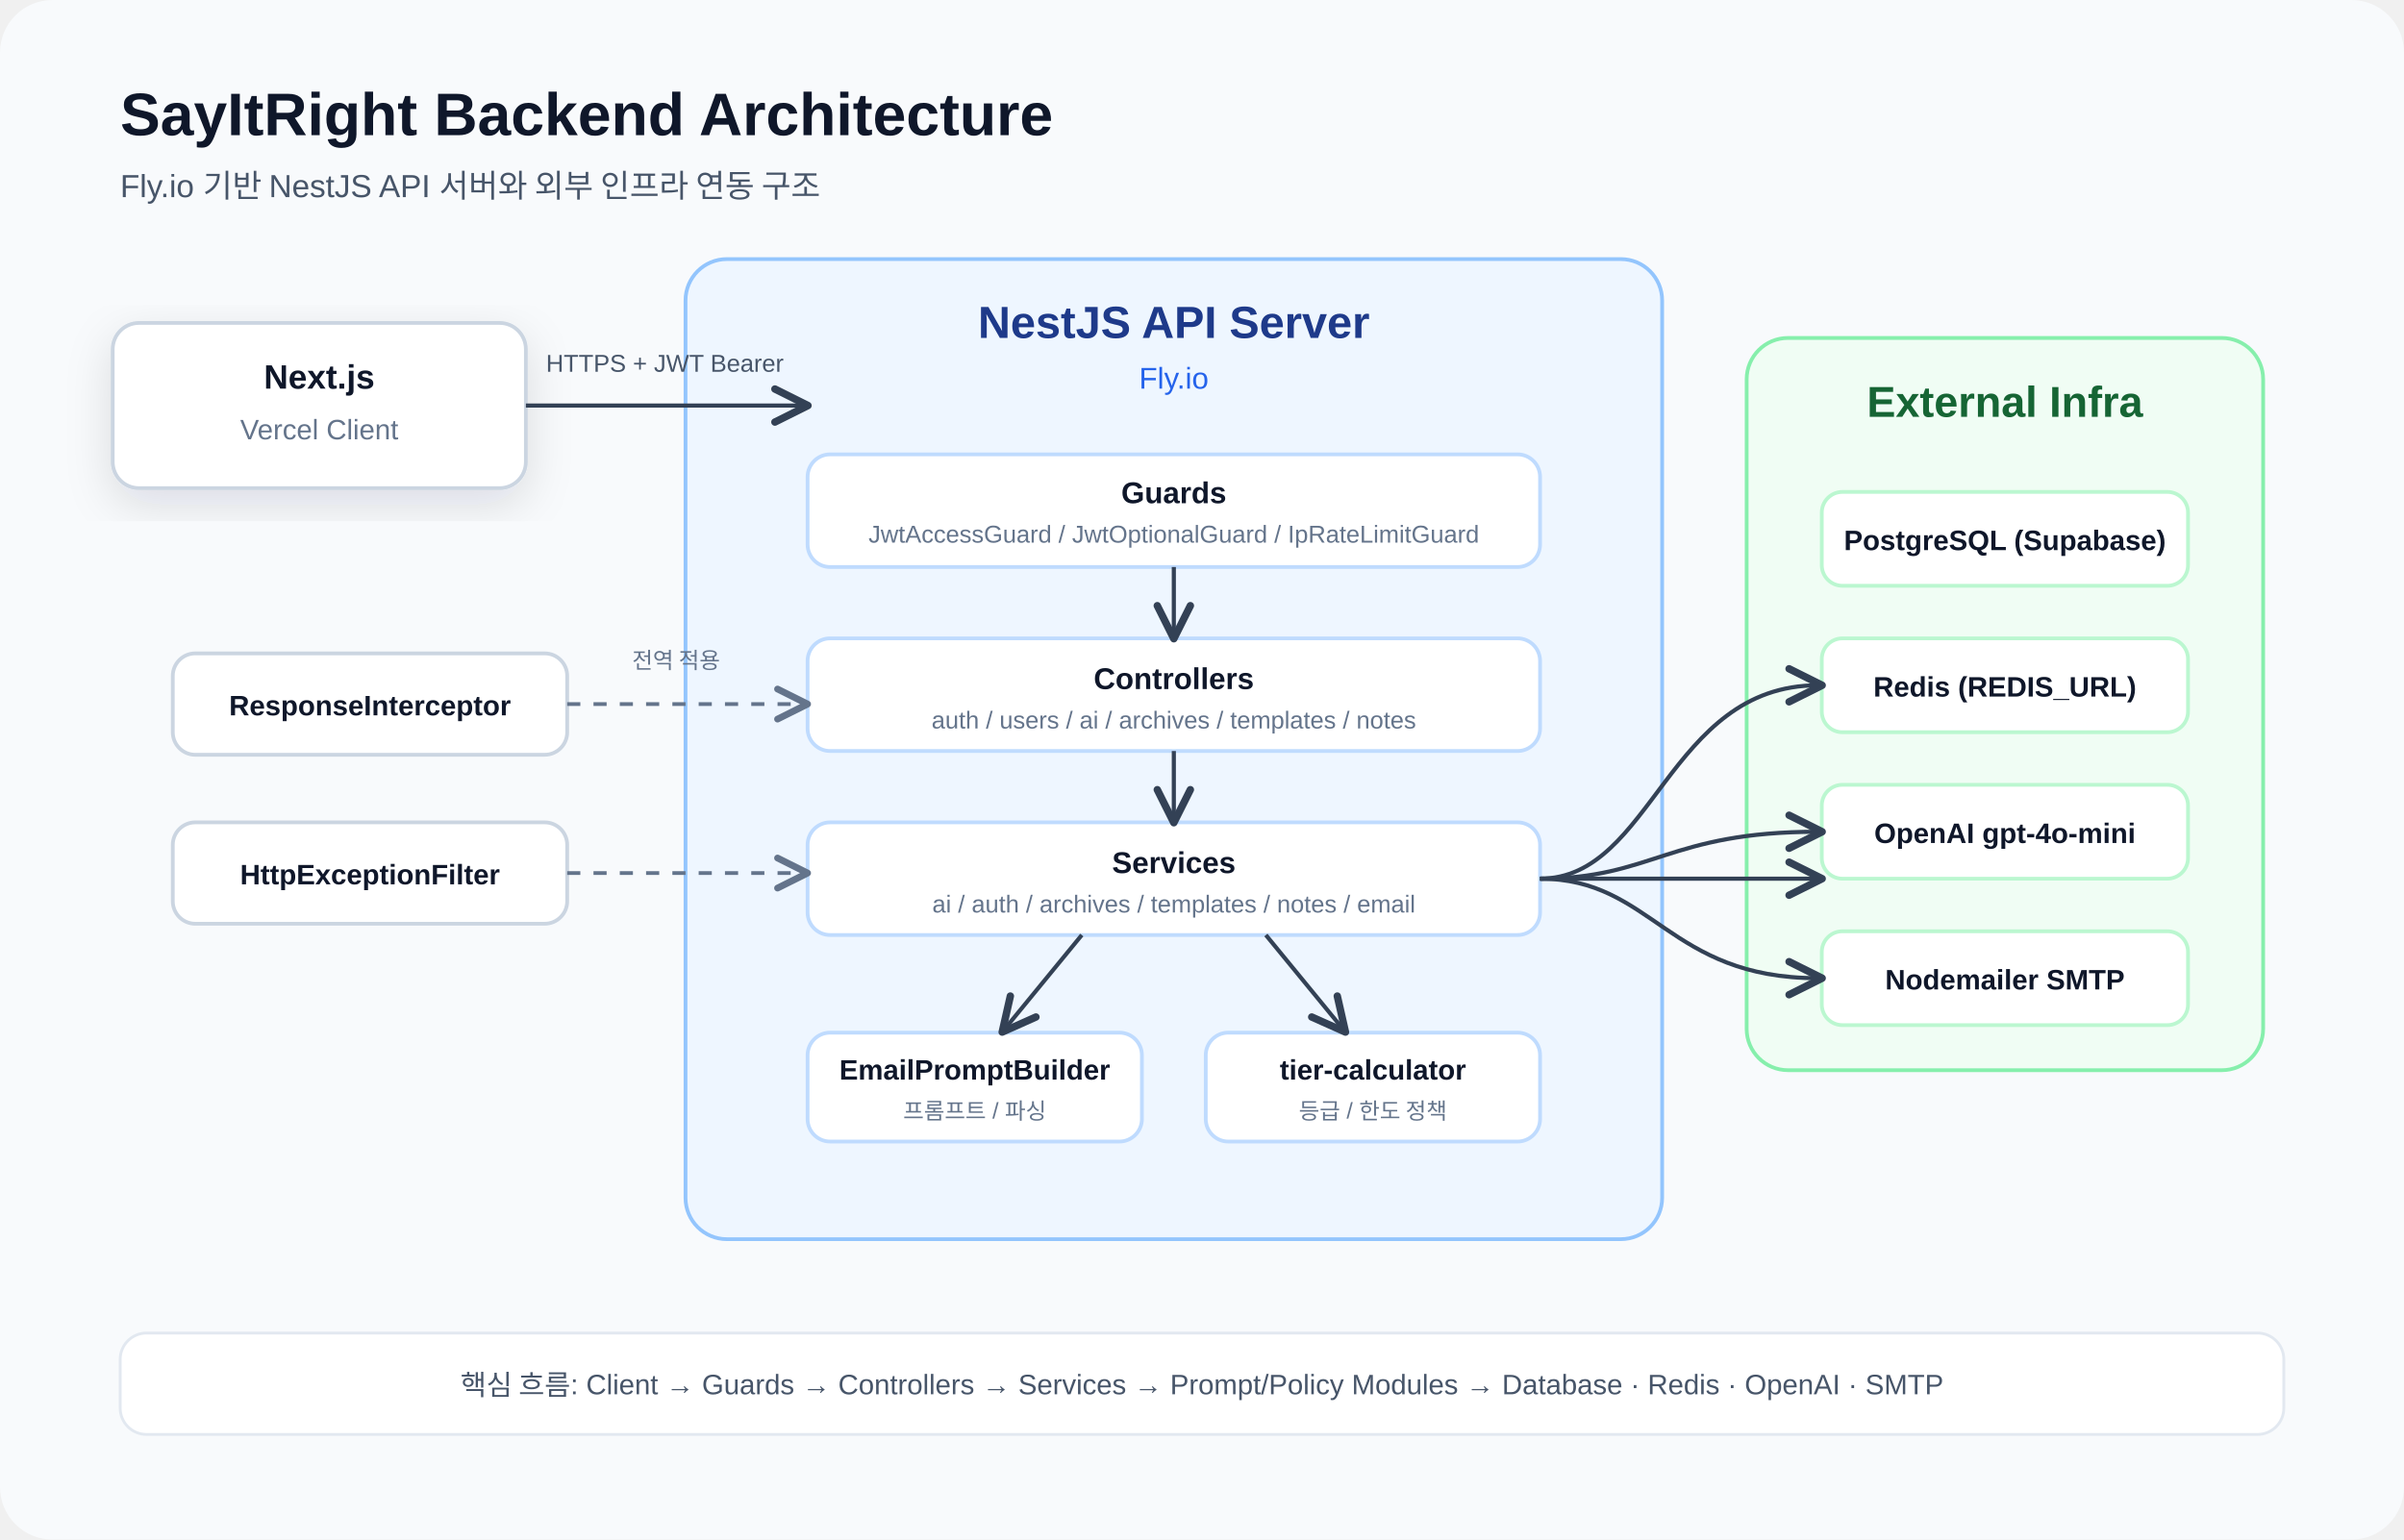
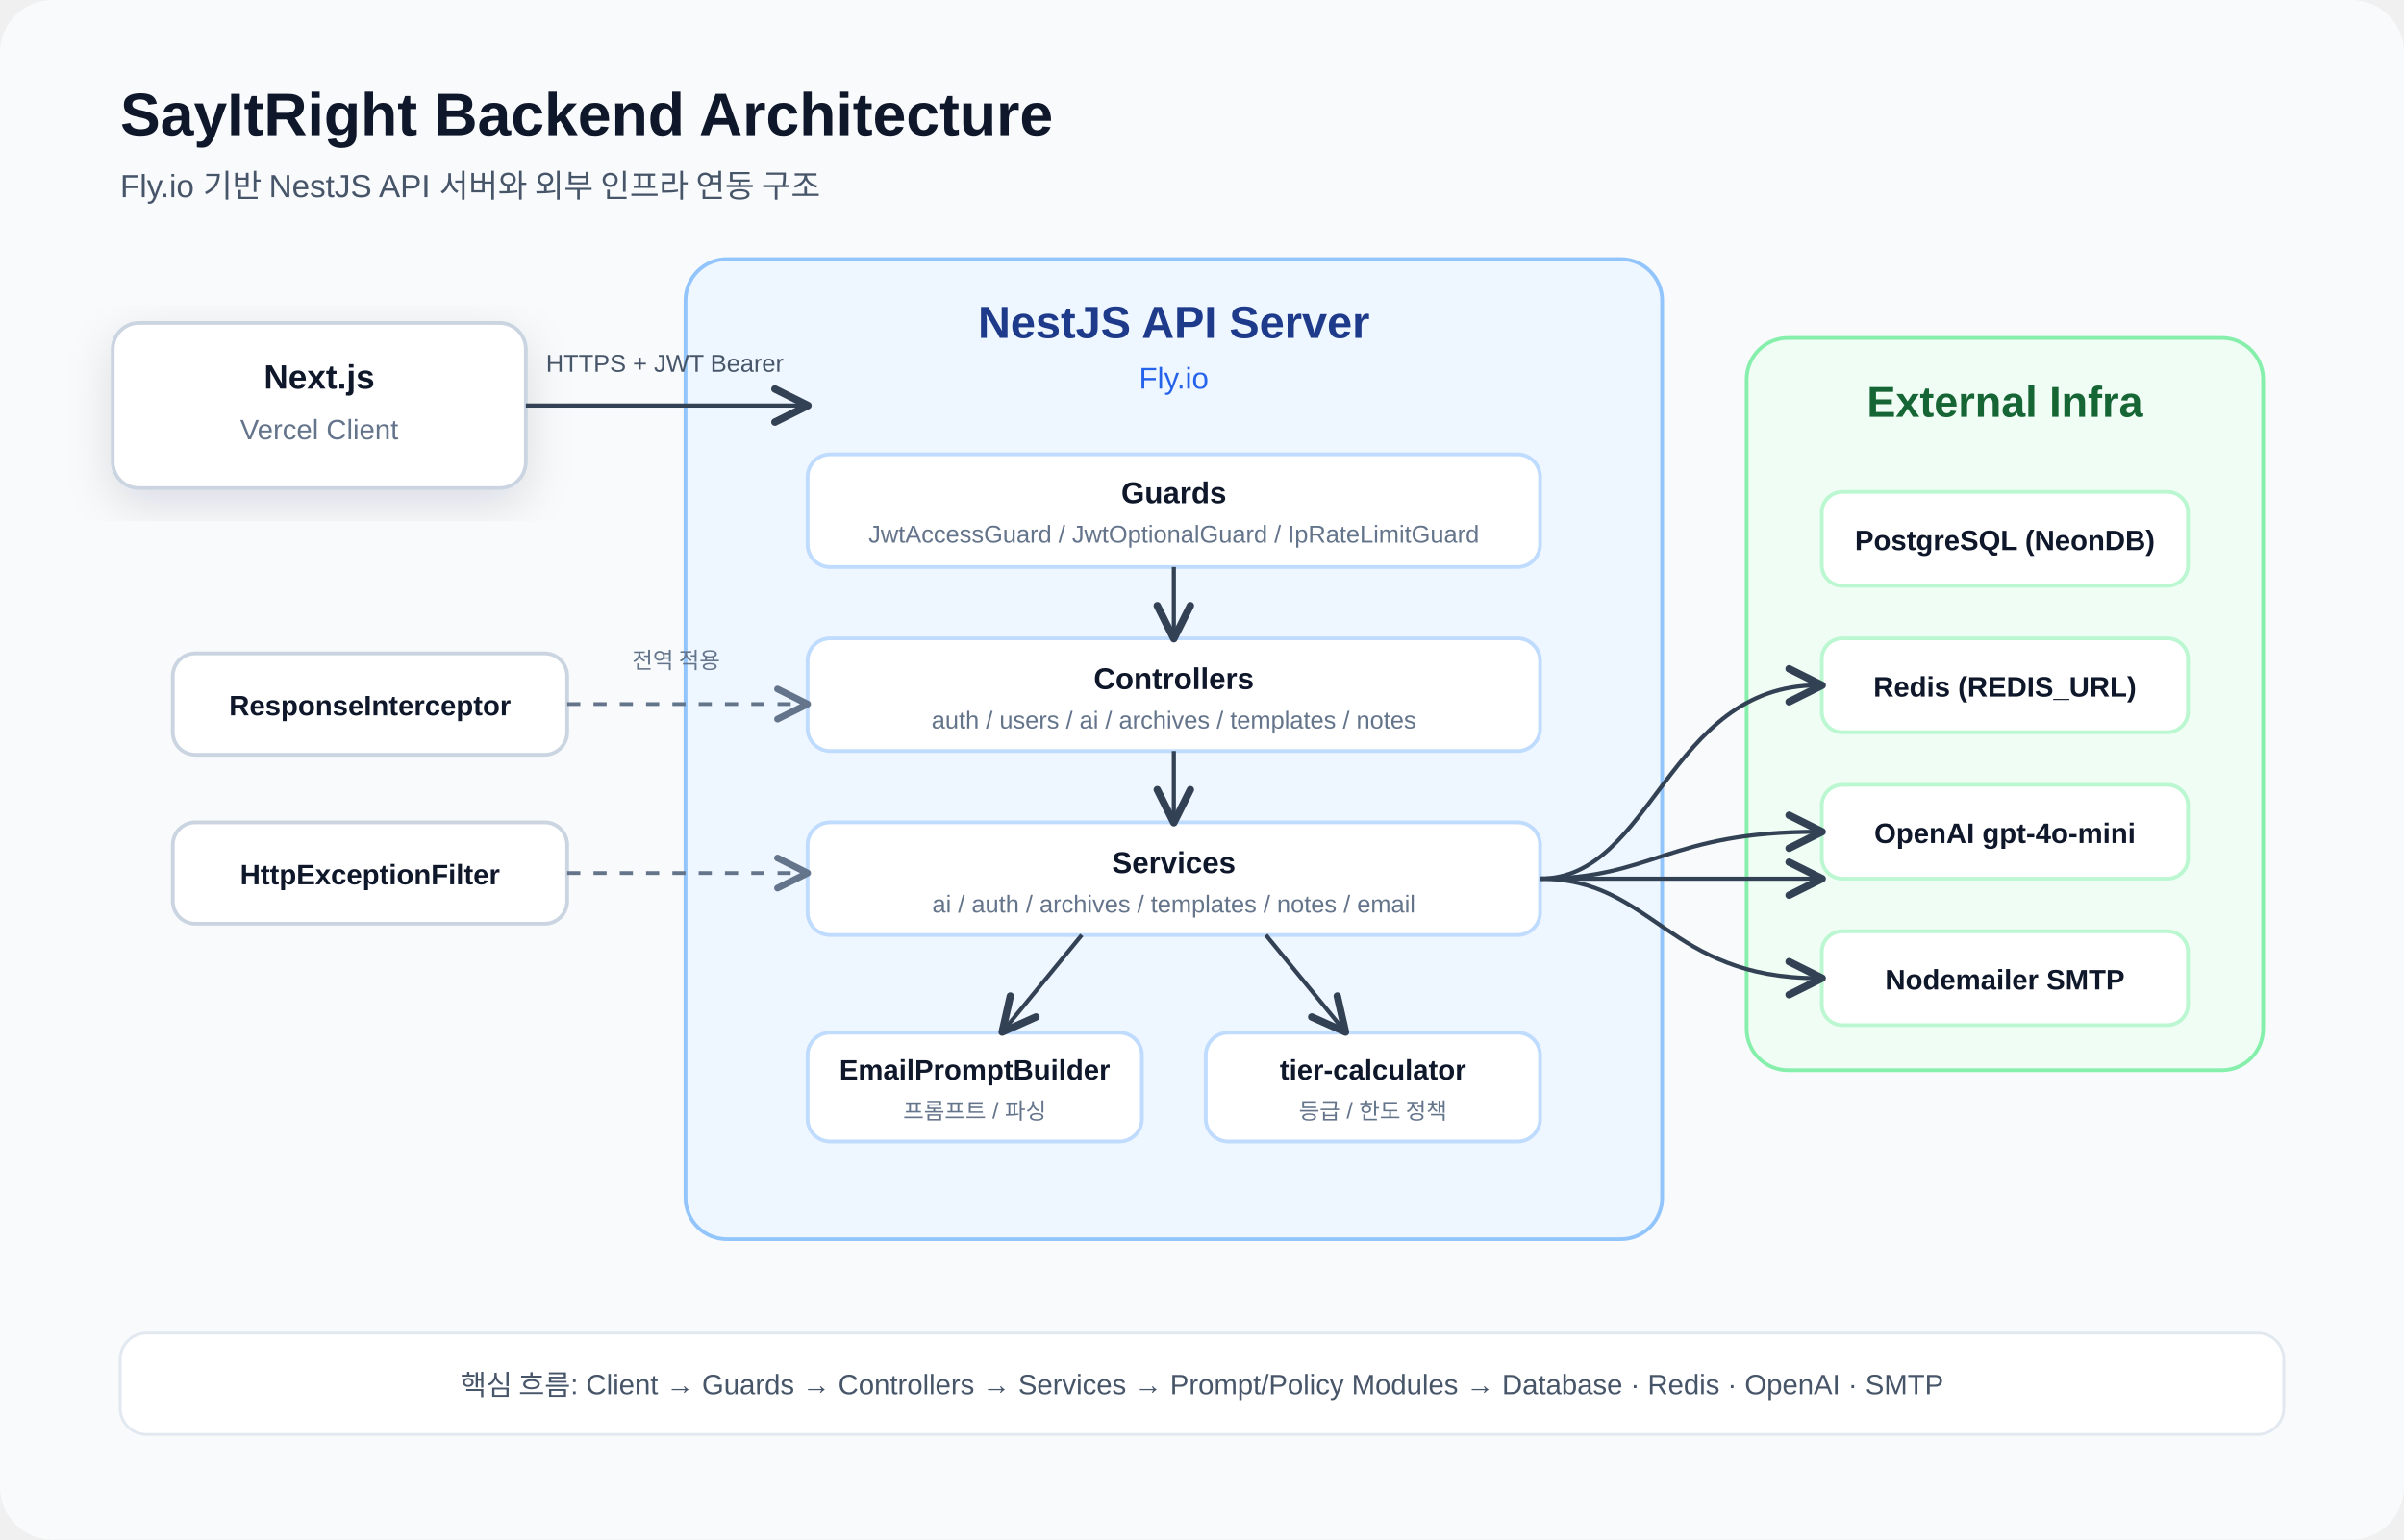
<svg xmlns="http://www.w3.org/2000/svg" width="1280" height="820" viewBox="0 0 1280 820" fill="none">
  <defs>
    <marker id="arrow" markerWidth="10" markerHeight="10" refX="8" refY="5" orient="auto" markerUnits="strokeWidth">
      <path d="M1 1L9 5L1 9" fill="none" stroke="#334155" stroke-width="1.8" stroke-linecap="round" stroke-linejoin="round" />
    </marker>
    <marker id="arrow-dashed" markerWidth="10" markerHeight="10" refX="8" refY="5" orient="auto" markerUnits="strokeWidth">
      <path d="M1 1L9 5L1 9" fill="none" stroke="#64748B" stroke-width="1.8" stroke-linecap="round" stroke-linejoin="round" />
    </marker>
    <filter id="shadow" x="-20%" y="-20%" width="140%" height="140%">
      <feDropShadow dx="0" dy="8" stdDeviation="12" flood-color="#0F172A" flood-opacity="0.12" />
    </filter>
  </defs>
  <rect width="1280" height="820" rx="28" fill="#F8FAFC" />
  <text x="64" y="72" fill="#0F172A" font-family="Arial, Apple SD Gothic Neo, sans-serif" font-size="32" font-weight="700">SayItRight Backend Architecture</text>
  <text x="64" y="105" fill="#475569" font-family="Arial, Apple SD Gothic Neo, sans-serif" font-size="17">Fly.io 기반 NestJS API 서버와 외부 인프라 연동 구조</text>
  <rect x="60" y="172" width="220" height="88" rx="14" fill="#FFFFFF" stroke="#CBD5E1" stroke-width="2" filter="url(#shadow)" />
  <text x="170" y="207" fill="#0F172A" font-family="Arial, Apple SD Gothic Neo, sans-serif" font-size="18" font-weight="700" text-anchor="middle">Next.js</text>
  <text x="170" y="234" fill="#64748B" font-family="Arial, Apple SD Gothic Neo, sans-serif" font-size="15" text-anchor="middle">Vercel Client</text>
  <rect x="365" y="138" width="520" height="522" rx="22" fill="#EEF6FF" stroke="#93C5FD" stroke-width="2" />
  <text x="625" y="180" fill="#1E3A8A" font-family="Arial, Apple SD Gothic Neo, sans-serif" font-size="24" font-weight="700" text-anchor="middle">NestJS API Server</text>
  <text x="625" y="207" fill="#2563EB" font-family="Arial, Apple SD Gothic Neo, sans-serif" font-size="16" text-anchor="middle">Fly.io</text>
  <rect x="430" y="242" width="390" height="60" rx="12" fill="#FFFFFF" stroke="#BFDBFE" stroke-width="2" />
  <text x="625" y="268" fill="#0F172A" font-family="Arial, Apple SD Gothic Neo, sans-serif" font-size="16" font-weight="700" text-anchor="middle">Guards</text>
  <text x="625" y="289" fill="#64748B" font-family="Arial, Apple SD Gothic Neo, sans-serif" font-size="13" text-anchor="middle">JwtAccessGuard / JwtOptionalGuard / IpRateLimitGuard</text>
  <rect x="430" y="340" width="390" height="60" rx="12" fill="#FFFFFF" stroke="#BFDBFE" stroke-width="2" />
  <text x="625" y="367" fill="#0F172A" font-family="Arial, Apple SD Gothic Neo, sans-serif" font-size="16" font-weight="700" text-anchor="middle">Controllers</text>
  <text x="625" y="388" fill="#64748B" font-family="Arial, Apple SD Gothic Neo, sans-serif" font-size="13" text-anchor="middle">auth / users / ai / archives / templates / notes</text>
  <rect x="430" y="438" width="390" height="60" rx="12" fill="#FFFFFF" stroke="#BFDBFE" stroke-width="2" />
  <text x="625" y="465" fill="#0F172A" font-family="Arial, Apple SD Gothic Neo, sans-serif" font-size="16" font-weight="700" text-anchor="middle">Services</text>
  <text x="625" y="486" fill="#64748B" font-family="Arial, Apple SD Gothic Neo, sans-serif" font-size="13" text-anchor="middle">ai / auth / archives / templates / notes / email</text>
  <rect x="430" y="550" width="178" height="58" rx="12" fill="#FFFFFF" stroke="#BFDBFE" stroke-width="2" />
  <text x="519" y="575" fill="#0F172A" font-family="Arial, Apple SD Gothic Neo, sans-serif" font-size="15" font-weight="700" text-anchor="middle">EmailPromptBuilder</text>
  <text x="519" y="596" fill="#64748B" font-family="Arial, Apple SD Gothic Neo, sans-serif" font-size="12" text-anchor="middle">프롬프트 / 파싱</text>
  <rect x="642" y="550" width="178" height="58" rx="12" fill="#FFFFFF" stroke="#BFDBFE" stroke-width="2" />
  <text x="731" y="575" fill="#0F172A" font-family="Arial, Apple SD Gothic Neo, sans-serif" font-size="15" font-weight="700" text-anchor="middle">tier-calculator</text>
  <text x="731" y="596" fill="#64748B" font-family="Arial, Apple SD Gothic Neo, sans-serif" font-size="12" text-anchor="middle">등급 / 한도 정책</text>
  <rect x="930" y="180" width="275" height="390" rx="22" fill="#F0FDF4" stroke="#86EFAC" stroke-width="2" />
  <text x="1067.5" y="222" fill="#166534" font-family="Arial, Apple SD Gothic Neo, sans-serif" font-size="23" font-weight="700" text-anchor="middle">External Infra</text>
  <rect x="970" y="262" width="195" height="50" rx="11" fill="#FFFFFF" stroke="#BBF7D0" stroke-width="2" />
-   <text x="1067.5" y="293" fill="#0F172A" font-family="Arial, Apple SD Gothic Neo, sans-serif" font-size="15" font-weight="700" text-anchor="middle">PostgreSQL (Supabase)</text>
+   <text x="1067.5" y="293" fill="#0F172A" font-family="Arial, Apple SD Gothic Neo, sans-serif" font-size="15" font-weight="700" text-anchor="middle">PostgreSQL (NeonDB)</text>
  <rect x="970" y="340" width="195" height="50" rx="11" fill="#FFFFFF" stroke="#BBF7D0" stroke-width="2" />
  <text x="1067.5" y="371" fill="#0F172A" font-family="Arial, Apple SD Gothic Neo, sans-serif" font-size="15" font-weight="700" text-anchor="middle">Redis (REDIS_URL)</text>
  <rect x="970" y="418" width="195" height="50" rx="11" fill="#FFFFFF" stroke="#BBF7D0" stroke-width="2" />
  <text x="1067.5" y="449" fill="#0F172A" font-family="Arial, Apple SD Gothic Neo, sans-serif" font-size="15" font-weight="700" text-anchor="middle">OpenAI gpt-4o-mini</text>
  <rect x="970" y="496" width="195" height="50" rx="11" fill="#FFFFFF" stroke="#BBF7D0" stroke-width="2" />
  <text x="1067.5" y="527" fill="#0F172A" font-family="Arial, Apple SD Gothic Neo, sans-serif" font-size="15" font-weight="700" text-anchor="middle">Nodemailer SMTP</text>
  <rect x="92" y="348" width="210" height="54" rx="12" fill="#FFFFFF" stroke="#CBD5E1" stroke-width="2" />
  <text x="197" y="381" fill="#0F172A" font-family="Arial, Apple SD Gothic Neo, sans-serif" font-size="15" font-weight="700" text-anchor="middle">ResponseInterceptor</text>
  <rect x="92" y="438" width="210" height="54" rx="12" fill="#FFFFFF" stroke="#CBD5E1" stroke-width="2" />
  <text x="197" y="471" fill="#0F172A" font-family="Arial, Apple SD Gothic Neo, sans-serif" font-size="15" font-weight="700" text-anchor="middle">HttpExceptionFilter</text>
  <path d="M280 216H428" stroke="#334155" stroke-width="2.2" marker-end="url(#arrow)" />
  <text x="354" y="198" fill="#475569" font-family="Arial, Apple SD Gothic Neo, sans-serif" font-size="13" text-anchor="middle">HTTPS + JWT Bearer</text>
  <path d="M625 302V338" stroke="#334155" stroke-width="2.2" marker-end="url(#arrow)" />
  <path d="M625 400V436" stroke="#334155" stroke-width="2.2" marker-end="url(#arrow)" />
  <path d="M576 498L535 548" stroke="#334155" stroke-width="2.2" marker-end="url(#arrow)" />
  <path d="M674 498L715 548" stroke="#334155" stroke-width="2.2" marker-end="url(#arrow)" />
  <path d="M302 375H428" stroke="#64748B" stroke-width="2" stroke-dasharray="7 7" marker-end="url(#arrow-dashed)" />
  <path d="M302 465H428" stroke="#64748B" stroke-width="2" stroke-dasharray="7 7" marker-end="url(#arrow-dashed)" />
  <text x="360" y="356" fill="#64748B" font-family="Arial, Apple SD Gothic Neo, sans-serif" font-size="12" text-anchor="middle">전역 적용</text>
  <path d="M820 468H968" stroke="#334155" stroke-width="2.2" marker-end="url(#arrow)" />
  <path d="M820 468C880 468 888 365 968 365" stroke="#334155" stroke-width="2.2" marker-end="url(#arrow)" />
  <path d="M820 468C880 468 888 443 968 443" stroke="#334155" stroke-width="2.2" marker-end="url(#arrow)" />
  <path d="M820 468C880 468 888 521 968 521" stroke="#334155" stroke-width="2.2" marker-end="url(#arrow)" />
  <rect x="64" y="710" width="1152" height="54" rx="14" fill="#FFFFFF" stroke="#E2E8F0" stroke-width="1.5" />
  <text x="640" y="743" fill="#475569" font-family="Arial, Apple SD Gothic Neo, sans-serif" font-size="15" text-anchor="middle">
    핵심 흐름: Client → Guards → Controllers → Services → Prompt/Policy Modules → Database · Redis · OpenAI · SMTP
  </text>
</svg>
